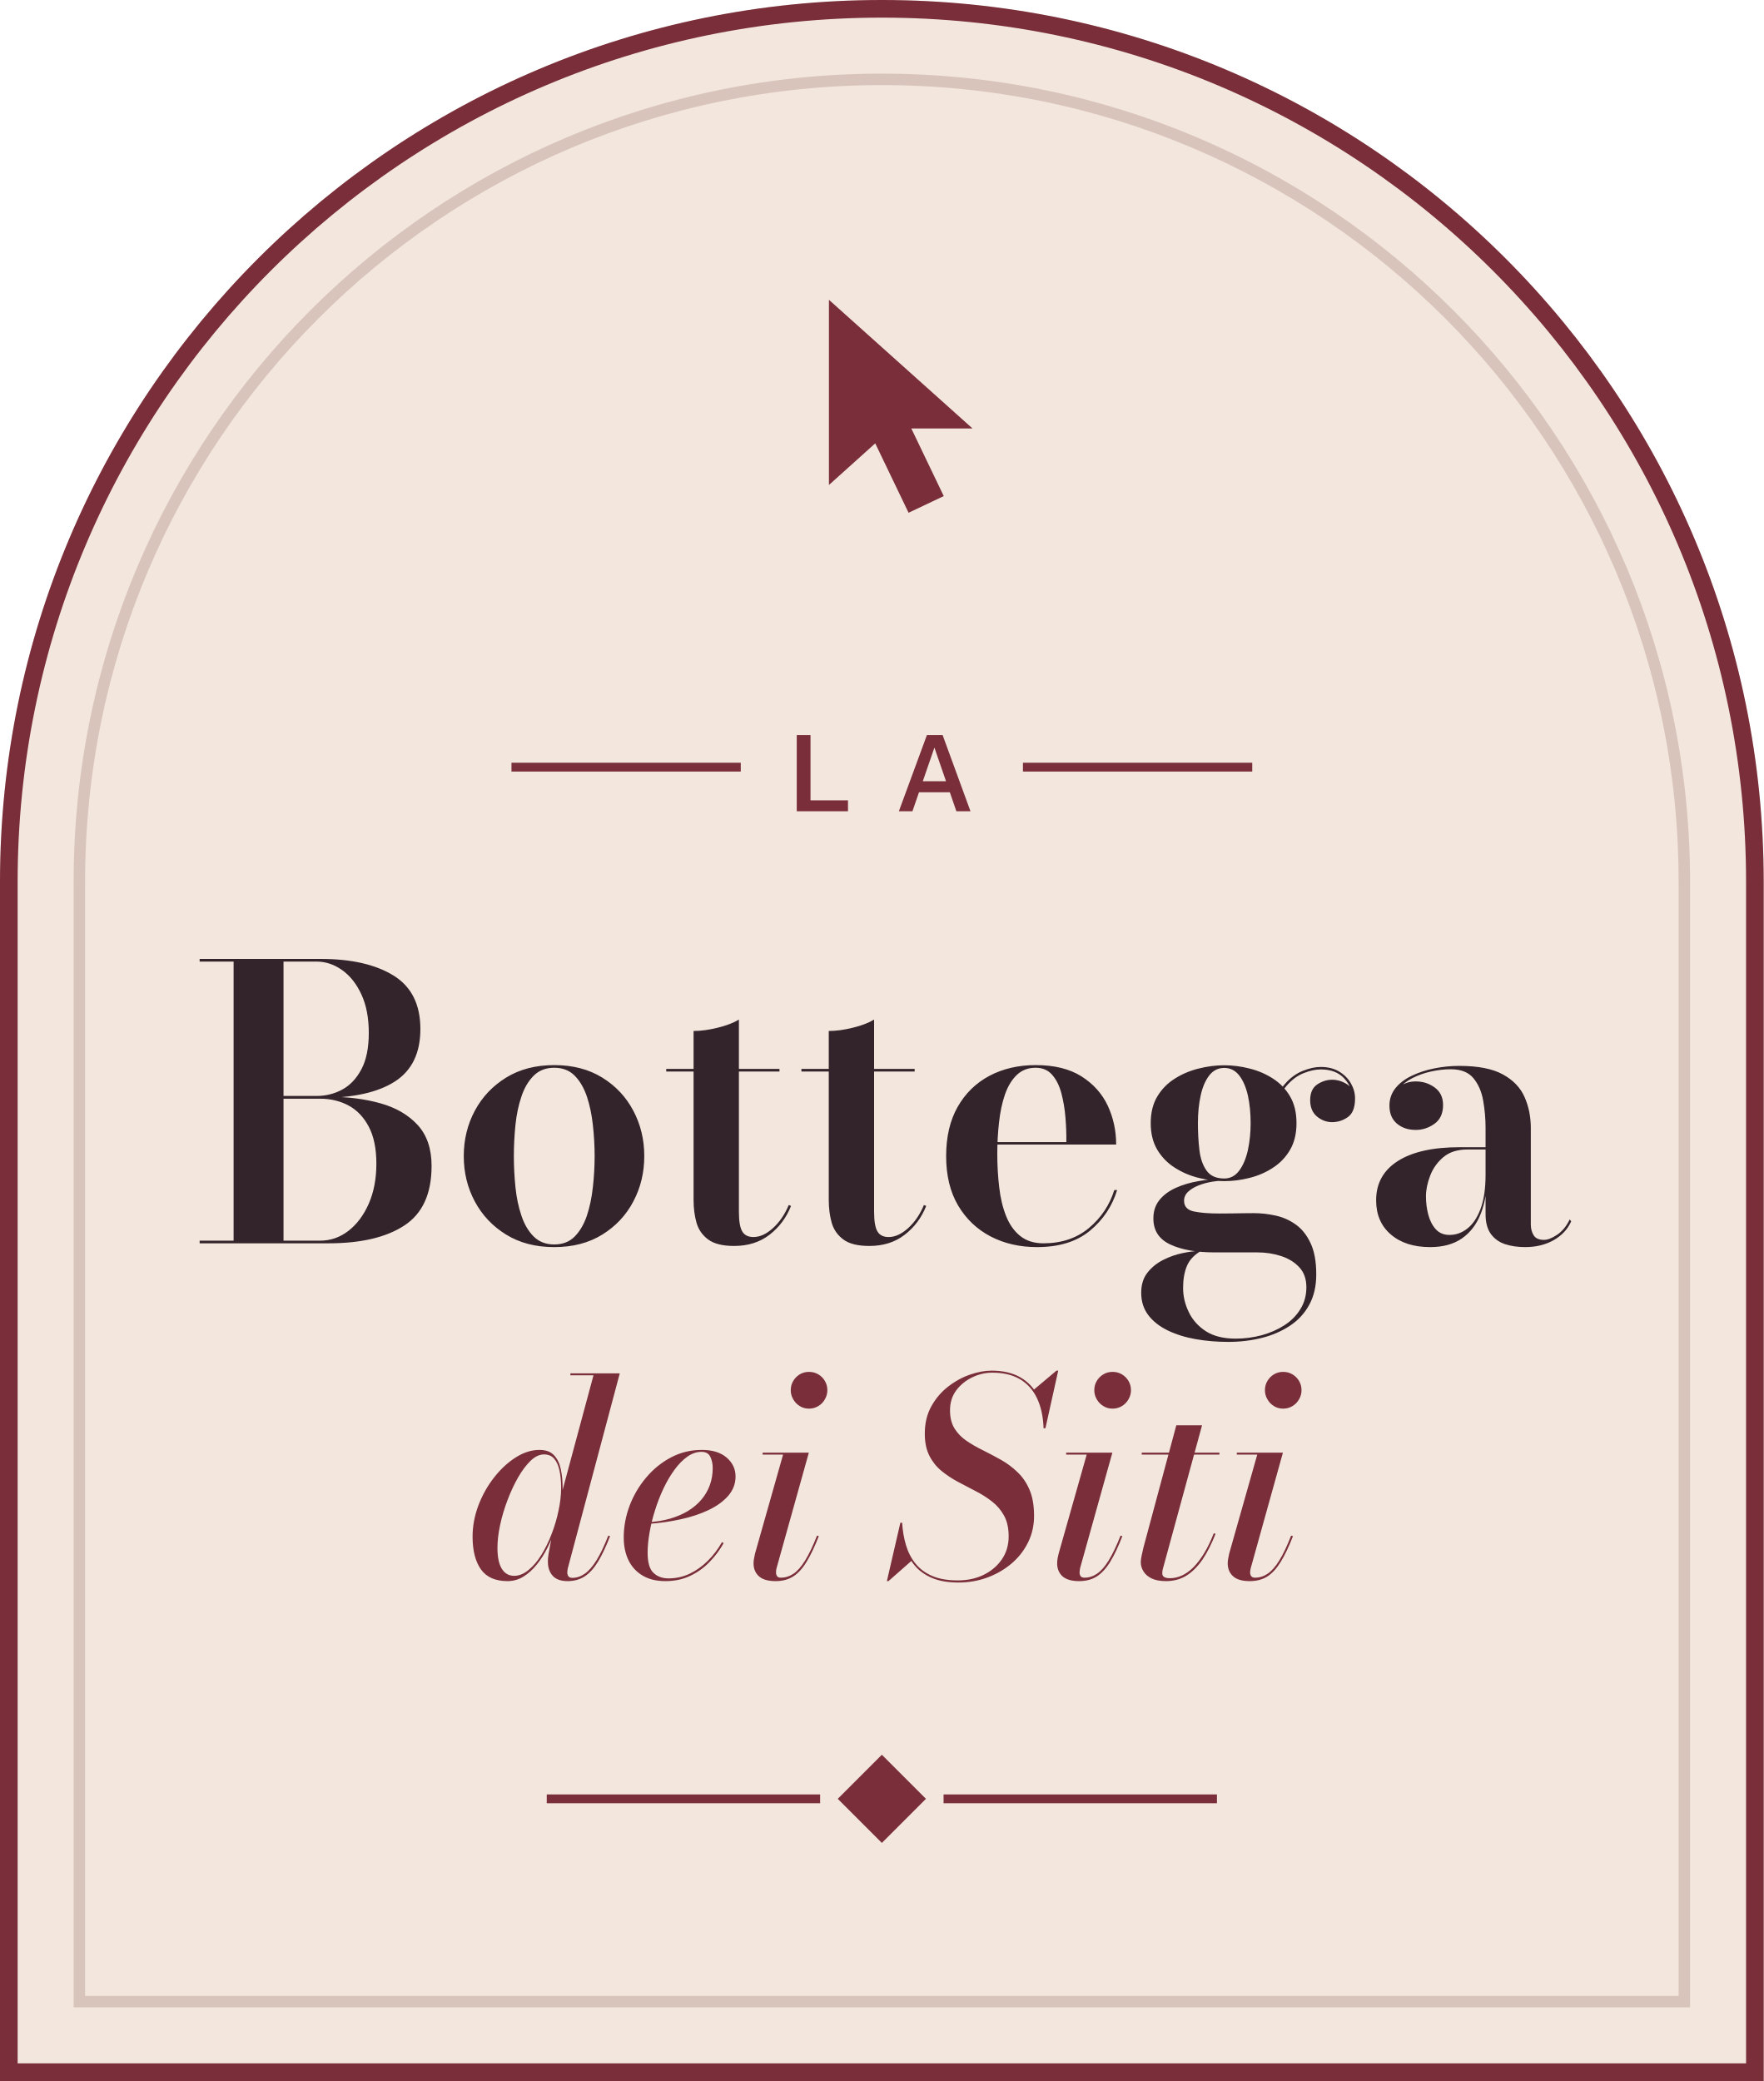
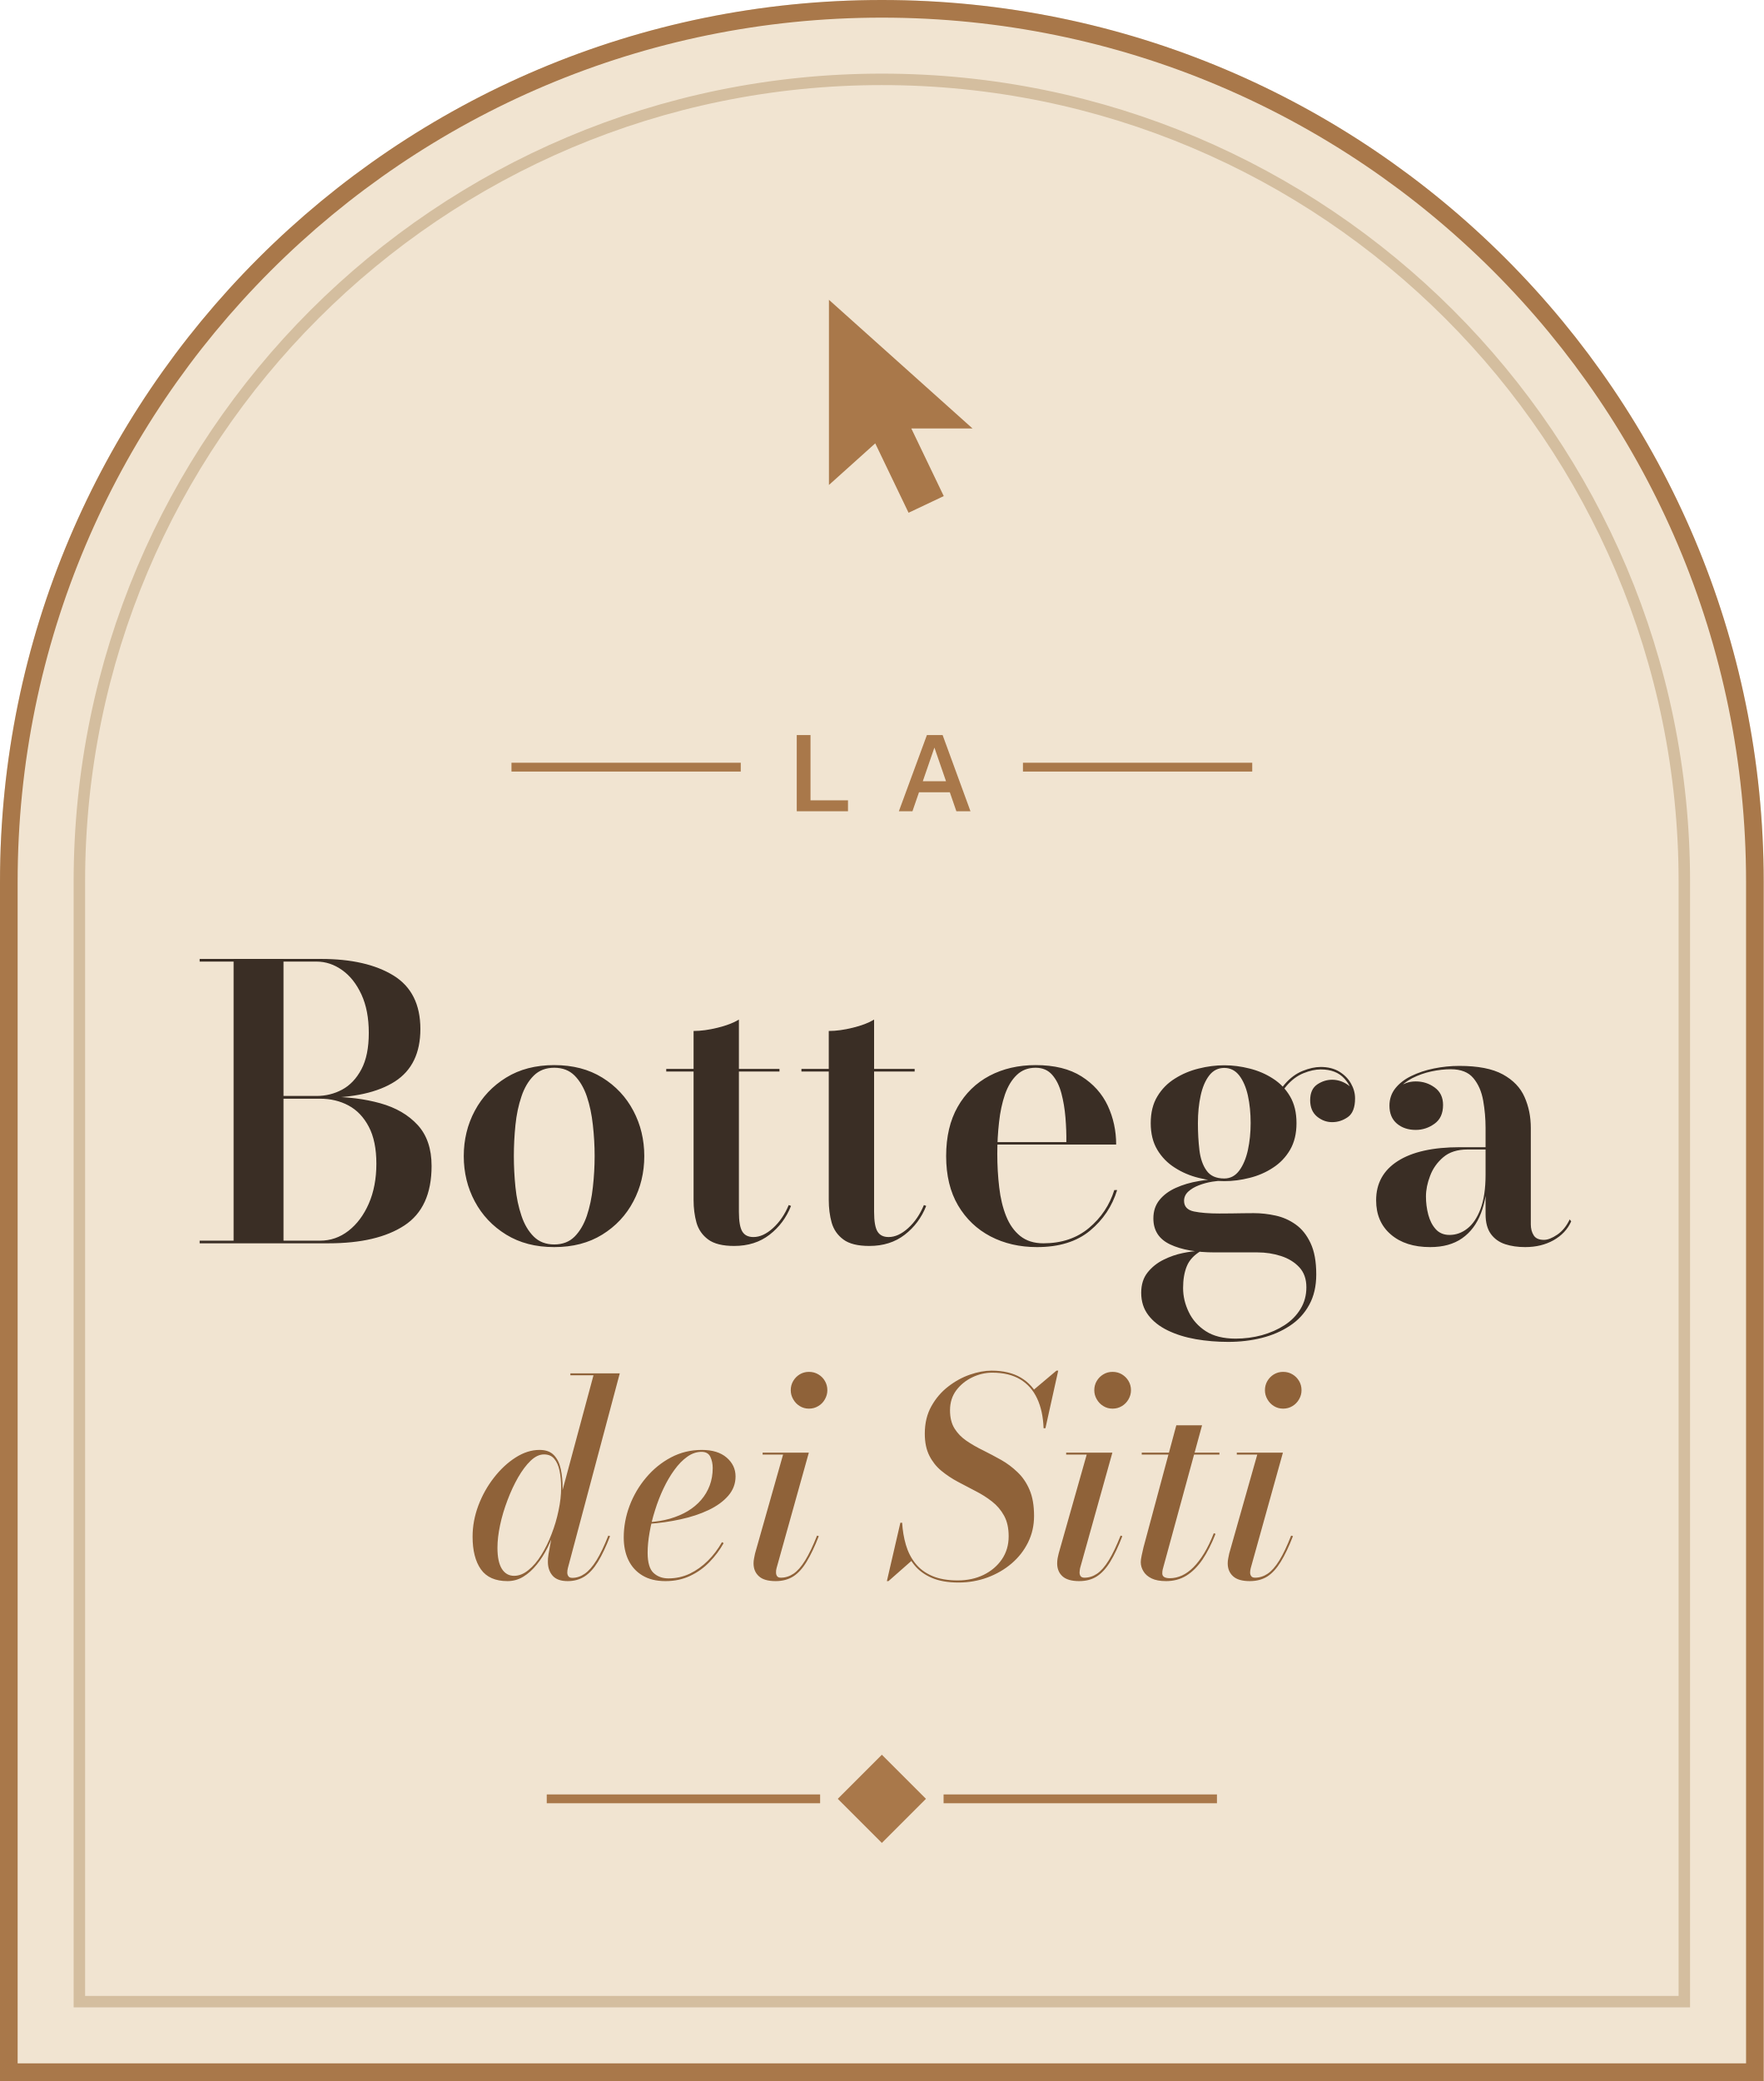
<svg xmlns="http://www.w3.org/2000/svg" viewBox="0 0 200 236" width="800" height="944" role="img" aria-label="La Bottega dei Siti">
-   <path fill="#F2E6DD" d="M0 236V100a100 100 0 0 1 200 0v136z" />
-   <path fill="none" stroke="#7A2E3A" stroke-width="2" d="M1 235V100a99 99 0 0 1 198 0v135z" />
-   <path fill="none" stroke="#D9C4BB" stroke-width="1.3" d="M9 227V100a91 91 0 0 1 182 0v127z" />
-   <path fill="#7A2E3A" d="M94 34L94 55L99.25 50.28L103.03 58.15L107.02 56.26L103.34 48.59L110.28 48.59Z" />
-   <path fill="#7A2E3A" d="M58 86.5h26v1H58zM116 86.5h26v1h-26z" />
-   <path fill="#7A2E3A" d="M90.35 92V83.36H91.91V92ZM91.1 92V90.76H96.16V92Z M101.93 92 105.11 83.36H106.45L103.47 92ZM108.45 92 105.47 83.36H106.89L110.05 92ZM103.57 88.6H108.3V89.85H103.57Z" />
-   <path fill="#33232A" d="M22.64 141V140.7H36.3Q38.08 140.7 39.52 139.58Q40.96 138.46 41.82 136.5Q42.68 134.53 42.68 131.97Q42.68 129.41 41.82 127.78Q40.96 126.14 39.52 125.37Q38.08 124.6 36.3 124.6H31.41V124.38H37.26Q40.49 124.38 43.13 125.12Q45.78 125.86 47.36 127.58Q48.94 129.3 48.94 132.23Q48.94 136.96 45.85 138.98Q42.77 141 37.26 141ZM26.49 140.87V108.88H32.15V140.87ZM31.41 124.51V124.29H35.89Q37.46 124.29 38.8 123.57Q40.14 122.85 40.98 121.27Q41.82 119.69 41.82 117.14Q41.82 114.58 40.98 112.77Q40.14 110.96 38.79 110.01Q37.44 109.05 35.89 109.05H22.64V108.75H36.4Q41.56 108.75 44.62 110.63Q47.67 112.51 47.67 116.7Q47.67 120.79 44.78 122.65Q41.89 124.51 36.4 124.51Z M62.85 141.43Q59.69 141.43 57.39 140.01Q55.09 138.59 53.84 136.25Q52.59 133.91 52.59 131.11Q52.59 128.31 53.84 125.97Q55.09 123.63 57.39 122.21Q59.69 120.79 62.85 120.79Q66.01 120.79 68.3 122.21Q70.59 123.63 71.82 125.97Q73.06 128.31 73.06 131.11Q73.06 133.91 71.82 136.25Q70.59 138.59 68.3 140.01Q66.01 141.43 62.85 141.43ZM62.85 141.13Q64.27 141.13 65.16 140.24Q66.05 139.34 66.55 137.87Q67.04 136.4 67.23 134.63Q67.43 132.85 67.43 131.11Q67.43 129.35 67.23 127.58Q67.04 125.82 66.55 124.35Q66.05 122.88 65.16 121.98Q64.27 121.09 62.85 121.09Q61.43 121.09 60.53 121.98Q59.62 122.88 59.13 124.35Q58.63 125.82 58.45 127.58Q58.27 129.35 58.27 131.11Q58.27 132.85 58.45 134.63Q58.63 136.4 59.13 137.87Q59.62 139.34 60.53 140.24Q61.43 141.13 62.85 141.13Z M83.25 141.3Q81.3 141.3 80.31 140.57Q79.32 139.84 78.98 138.66Q78.65 137.47 78.65 136.1V116.92Q79.9 116.92 81.38 116.55Q82.86 116.19 83.79 115.63V137.43Q83.79 139.04 84.18 139.67Q84.56 140.29 85.44 140.29Q86.54 140.29 87.66 139.27Q88.78 138.25 89.44 136.66L89.7 136.76Q88.91 138.76 87.26 140.03Q85.62 141.3 83.25 141.3ZM75.55 121.52V121.22H88.39V121.52Z M98.58 141.3Q96.62 141.3 95.64 140.57Q94.65 139.84 94.31 138.66Q93.98 137.47 93.98 136.1V116.92Q95.23 116.92 96.71 116.55Q98.19 116.19 99.12 115.63V137.43Q99.12 139.04 99.51 139.67Q99.89 140.29 100.77 140.29Q101.87 140.29 102.99 139.27Q104.11 138.25 104.77 136.66L105.03 136.76Q104.24 138.76 102.59 140.03Q100.95 141.3 98.58 141.3ZM90.88 121.52V121.22H103.72V121.52Z M117.59 141.43Q114.66 141.43 112.33 140.22Q110 139 108.64 136.7Q107.29 134.4 107.29 131.11Q107.29 127.82 108.6 125.52Q109.91 123.22 112.21 122Q114.51 120.79 117.44 120.79Q120.62 120.79 122.64 122.07Q124.66 123.35 125.62 125.4Q126.57 127.45 126.57 129.8H110.19V129.52H120.92Q120.94 128.19 120.82 126.73Q120.7 125.28 120.36 123.99Q120.02 122.7 119.32 121.9Q118.62 121.09 117.44 121.09Q116.15 121.09 115.3 121.91Q114.45 122.72 113.96 124.12Q113.48 125.52 113.29 127.26Q113.09 129 113.09 130.85Q113.09 132.83 113.31 134.66Q113.52 136.49 114.09 137.91Q114.66 139.34 115.69 140.17Q116.73 141 118.32 141Q121.41 141 123.49 139.26Q125.56 137.52 126.36 134.96H126.68Q125.84 137.71 123.6 139.57Q121.35 141.43 117.59 141.43Z M139.28 152.18Q137.37 152.18 135.59 151.87Q133.82 151.56 132.42 150.88Q131.02 150.2 130.22 149.15Q129.41 148.09 129.41 146.61Q129.41 145.21 130.14 144.3Q130.87 143.39 131.95 142.86Q133.02 142.33 134.11 142.11Q135.2 141.88 135.93 141.88H136.16Q135 142.57 134.58 143.6Q134.16 144.63 134.16 146.07Q134.16 147.47 134.8 148.79Q135.43 150.12 136.74 150.97Q138.05 151.81 140.12 151.81Q141.65 151.81 143.09 151.42Q144.53 151.02 145.67 150.28Q146.81 149.54 147.47 148.45Q148.14 147.36 148.14 145.99Q148.14 144.57 147.33 143.71Q146.53 142.85 145.26 142.44Q143.99 142.03 142.59 142.03Q142.14 142.03 141.16 142.03Q140.18 142.03 139.21 142.03Q138.23 142.03 137.75 142.03Q134.61 142.03 132.7 141.13Q130.79 140.23 130.79 138.18Q130.79 136.94 131.48 136.09Q132.16 135.24 133.34 134.71Q134.51 134.18 135.95 133.94Q137.39 133.69 138.91 133.69L138.89 133.88Q138.27 133.88 137.47 134.01Q136.68 134.14 135.95 134.42Q135.22 134.7 134.74 135.14Q134.27 135.58 134.27 136.18Q134.27 137.15 135.39 137.39Q136.51 137.62 138.27 137.62Q139.02 137.62 139.68 137.61Q140.33 137.6 140.96 137.59Q141.58 137.58 142.18 137.58Q143.39 137.58 144.63 137.85Q145.88 138.12 146.92 138.86Q147.97 139.6 148.61 140.97Q149.26 142.33 149.26 144.53Q149.26 146.53 148.46 147.98Q147.67 149.43 146.27 150.35Q144.87 151.28 143.08 151.73Q141.28 152.18 139.28 152.18ZM138.83 133.95Q137.39 133.95 135.93 133.58Q134.46 133.22 133.23 132.43Q131.99 131.65 131.24 130.4Q130.49 129.15 130.49 127.37Q130.49 125.58 131.24 124.34Q131.99 123.09 133.23 122.32Q134.46 121.54 135.93 121.18Q137.39 120.81 138.83 120.81Q140.25 120.81 141.7 121.18Q143.15 121.54 144.35 122.32Q145.56 123.09 146.29 124.34Q147.02 125.58 147.02 127.37Q147.02 129.15 146.29 130.4Q145.56 131.65 144.35 132.43Q143.15 133.22 141.7 133.58Q140.25 133.95 138.83 133.95ZM138.83 133.65Q139.86 133.65 140.53 132.75Q141.19 131.86 141.51 130.42Q141.82 128.98 141.82 127.37Q141.82 125.67 141.51 124.25Q141.19 122.83 140.53 121.97Q139.86 121.11 138.83 121.11Q137.78 121.11 137.12 121.97Q136.46 122.83 136.15 124.25Q135.84 125.67 135.84 127.37Q135.84 128.98 136.01 130.42Q136.18 131.86 136.82 132.75Q137.45 133.65 138.83 133.65ZM151.06 127.26Q150.12 127.26 149.34 126.62Q148.57 125.97 148.57 124.77Q148.57 123.54 149.36 122.99Q150.16 122.45 151.06 122.45Q151.97 122.45 152.79 122.99Q153.62 123.54 153.62 124.57H153.38Q153.38 123.35 152.45 122.32Q151.51 121.28 149.77 121.28Q148.87 121.28 147.81 121.71Q146.74 122.14 145.85 123.19Q144.96 124.23 144.53 126.08L144.31 125.95Q144.74 124.04 145.68 122.96Q146.61 121.89 147.72 121.45Q148.83 121 149.75 121Q151 121 151.87 121.53Q152.74 122.06 153.2 122.88Q153.66 123.69 153.66 124.57Q153.66 126.1 152.85 126.68Q152.03 127.26 151.06 127.26Z M172.95 141.43Q171.7 141.43 170.68 141.1Q169.66 140.76 169.06 139.94Q168.46 139.11 168.46 137.69V127.91Q168.46 126.36 168.19 124.82Q167.92 123.28 167.08 122.27Q166.24 121.26 164.52 121.26Q163.45 121.26 162.3 121.51Q161.15 121.76 160.15 122.27Q159.15 122.79 158.52 123.56Q157.9 124.34 157.9 125.39H157.6Q157.6 124.14 158.49 123.39Q159.38 122.64 160.54 122.64Q161.75 122.64 162.69 123.33Q163.64 124.02 163.64 125.31Q163.64 126.75 162.67 127.44Q161.7 128.14 160.54 128.14Q159.25 128.14 158.4 127.42Q157.56 126.7 157.56 125.39Q157.56 124.27 158.23 123.42Q158.91 122.57 160.05 122.02Q161.19 121.46 162.61 121.17Q164.03 120.88 165.49 120.88Q168.65 120.88 170.41 121.84Q172.18 122.81 172.88 124.41Q173.59 126.01 173.59 127.91V138.85Q173.59 139.58 173.92 140.1Q174.24 140.61 175.08 140.61Q175.72 140.61 176.59 140.02Q177.46 139.43 178 138.29L178.17 138.51Q177.57 139.86 176.17 140.65Q174.78 141.43 172.95 141.43ZM162.18 141.43Q159.38 141.43 157.72 140Q156.05 138.57 156.05 136.12Q156.05 133.24 158.51 131.67Q160.97 130.1 165.55 130.1H170.46V130.36H166.41Q164.69 130.36 163.66 131.24Q162.63 132.12 162.17 133.35Q161.7 134.57 161.7 135.69Q161.7 136.74 161.96 137.74Q162.22 138.74 162.81 139.4Q163.4 140.05 164.37 140.05Q165.47 140.05 166.39 139.33Q167.32 138.61 167.89 137.1Q168.46 135.58 168.46 133.22H168.65Q168.65 135.73 167.94 137.58Q167.23 139.43 165.8 140.43Q164.37 141.43 162.18 141.43Z" />
-   <path fill="#7A2E3A" d="M64.37 179.31Q63.21 179.31 62.67 178.7Q62.13 178.09 62.13 177.12Q62.13 176.97 62.14 176.74Q62.16 176.5 62.2 176.26L62.59 174.12L63.43 171.53L63.61 169.67L67.3 155.97H64.68V155.75H70.28L64.39 177.85Q64.33 178.1 64.33 178.35Q64.33 178.57 64.45 178.75Q64.57 178.94 64.9 178.94Q65.64 178.94 66.31 178.47Q66.98 178.01 67.64 176.95Q68.29 175.9 68.98 174.15L69.18 174.21Q68.5 175.98 67.81 177.11Q67.12 178.24 66.29 178.78Q65.46 179.31 64.37 179.31ZM57.55 179.31Q55.48 179.31 54.53 177.97Q53.59 176.63 53.59 174.27Q53.59 172.49 54.24 170.75Q54.9 169 56.01 167.58Q57.12 166.15 58.47 165.29Q59.82 164.43 61.18 164.43Q62.25 164.43 62.82 165.03Q63.38 165.62 63.59 166.6Q63.8 167.58 63.8 168.74Q63.8 169.68 63.61 170.84Q63.41 171.99 63.03 173.18Q62.65 174.37 62.11 175.47Q61.57 176.57 60.87 177.43Q60.17 178.3 59.34 178.81Q58.51 179.31 57.55 179.31ZM58.3 178.71Q59.13 178.71 59.92 178.06Q60.72 177.42 61.38 176.35Q62.05 175.28 62.55 173.97Q63.06 172.66 63.34 171.3Q63.63 169.93 63.63 168.72Q63.63 167.65 63.45 166.79Q63.27 165.93 62.85 165.44Q62.44 164.94 61.69 164.94Q60.93 164.94 60.18 165.65Q59.43 166.37 58.75 167.55Q58.08 168.72 57.55 170.13Q57.01 171.54 56.71 172.95Q56.41 174.37 56.41 175.53Q56.41 177.12 56.91 177.92Q57.41 178.71 58.3 178.71Z M75.46 179.31Q73.91 179.31 72.85 178.67Q71.8 178.04 71.26 176.92Q70.73 175.81 70.73 174.35Q70.73 172.54 71.39 170.77Q72.06 169 73.27 167.57Q74.48 166.13 76.09 165.28Q77.7 164.43 79.58 164.43Q81.39 164.43 82.4 165.3Q83.41 166.17 83.41 167.44Q83.41 168.66 82.59 169.62Q81.76 170.58 80.35 171.25Q78.94 171.92 77.18 172.3Q75.42 172.69 73.52 172.82V172.63Q74.84 172.55 75.97 172.23Q77.1 171.9 77.99 171.37Q78.88 170.83 79.51 170.1Q80.14 169.37 80.48 168.46Q80.82 167.55 80.82 166.48Q80.82 165.78 80.55 165.21Q80.28 164.65 79.55 164.65Q78.71 164.65 77.94 165.2Q77.16 165.75 76.48 166.69Q75.8 167.62 75.24 168.8Q74.68 169.98 74.28 171.27Q73.87 172.55 73.66 173.79Q73.44 175.03 73.44 176.09Q73.44 177.76 74.11 178.38Q74.77 179 75.8 179Q77.08 179 78.21 178.47Q79.33 177.93 80.26 177.01Q81.19 176.09 81.87 174.89L82.06 175Q81.42 176.15 80.47 177.13Q79.52 178.12 78.27 178.71Q77.02 179.31 75.46 179.31Z M87.95 179.31Q86.66 179.31 86.06 178.76Q85.45 178.21 85.45 177.29Q85.45 177.02 85.51 176.72Q85.56 176.43 85.62 176.18L88.8 164.96H86.48V164.74H91.72L88.06 177.84Q88.03 177.96 88.01 178.09Q88 178.22 88 178.33Q88 178.58 88.12 178.75Q88.24 178.92 88.55 178.92Q89.31 178.92 89.98 178.47Q90.65 178.02 91.3 176.97Q91.95 175.92 92.65 174.15L92.85 174.21Q92.16 175.98 91.47 177.11Q90.79 178.24 89.95 178.78Q89.11 179.31 87.95 179.31ZM91.73 159.75Q91.16 159.75 90.69 159.46Q90.23 159.18 89.95 158.69Q89.67 158.21 89.67 157.66Q89.67 157.08 89.95 156.61Q90.23 156.14 90.69 155.86Q91.16 155.58 91.73 155.58Q92.32 155.58 92.79 155.86Q93.27 156.14 93.54 156.61Q93.82 157.08 93.82 157.66Q93.82 158.21 93.54 158.69Q93.27 159.18 92.79 159.46Q92.32 159.75 91.73 159.75Z M108.7 179.47Q106.89 179.47 105.66 178.94Q104.43 178.41 103.67 177.47Q102.92 176.54 102.56 175.31Q102.19 174.09 102.1 172.69H102.3Q102.38 174.02 102.73 175.21Q103.08 176.4 103.8 177.3Q104.52 178.21 105.7 178.72Q106.87 179.23 108.61 179.23Q110.24 179.23 111.54 178.6Q112.84 177.96 113.61 176.84Q114.38 175.71 114.38 174.23Q114.38 172.83 113.86 171.89Q113.34 170.94 112.49 170.28Q111.65 169.62 110.63 169.1Q109.62 168.58 108.61 168.04Q107.6 167.5 106.75 166.8Q105.9 166.1 105.39 165.09Q104.87 164.07 104.87 162.59Q104.87 160.8 105.62 159.47Q106.36 158.14 107.53 157.24Q108.69 156.34 110 155.89Q111.31 155.44 112.44 155.44Q114.42 155.44 115.76 156.23Q117.09 157.02 117.79 158.48Q118.48 159.94 118.55 161.97H118.34Q118.27 160.01 117.61 158.6Q116.95 157.19 115.69 156.43Q114.42 155.67 112.52 155.67Q111.35 155.67 110.25 156.2Q109.15 156.73 108.44 157.67Q107.73 158.62 107.73 159.94Q107.73 161.18 108.24 162Q108.75 162.82 109.6 163.4Q110.45 163.98 111.48 164.48Q112.5 164.99 113.52 165.56Q114.53 166.13 115.38 166.95Q116.24 167.76 116.75 168.96Q117.26 170.15 117.26 171.92Q117.26 173.54 116.58 174.92Q115.9 176.3 114.7 177.32Q113.51 178.33 111.97 178.9Q110.42 179.47 108.7 179.47ZM100.57 179.31 102.1 172.69H102.3L102.39 174.09Q102.58 174.97 102.83 175.68Q103.08 176.38 103.43 176.95L100.75 179.31ZM118.34 161.97 118.38 161.04Q118.22 160.18 118 159.35Q117.77 158.52 117.2 157.63L119.8 155.44H120L118.55 161.97Z M122.37 179.31Q121.09 179.31 120.48 178.76Q119.88 178.21 119.88 177.29Q119.88 177.02 119.93 176.72Q119.99 176.43 120.05 176.18L123.23 164.96H120.9V164.74H126.14L122.48 177.84Q122.45 177.96 122.44 178.09Q122.42 178.22 122.42 178.33Q122.42 178.58 122.54 178.75Q122.67 178.92 122.98 178.92Q123.74 178.92 124.4 178.47Q125.07 178.02 125.72 176.97Q126.37 175.92 127.07 174.15L127.27 174.21Q126.59 175.98 125.9 177.11Q125.21 178.24 124.37 178.78Q123.54 179.31 122.37 179.31ZM126.16 159.75Q125.58 159.75 125.12 159.46Q124.65 159.18 124.37 158.69Q124.09 158.21 124.09 157.66Q124.09 157.08 124.37 156.61Q124.65 156.14 125.12 155.86Q125.58 155.58 126.16 155.58Q126.75 155.58 127.22 155.86Q127.69 156.14 127.97 156.61Q128.25 157.08 128.25 157.66Q128.25 158.21 127.97 158.69Q127.69 159.18 127.22 159.46Q126.75 159.75 126.16 159.75Z M132.23 179.31Q131.21 179.31 130.58 179Q129.95 178.69 129.66 178.19Q129.36 177.7 129.36 177.16Q129.36 176.88 129.46 176.41Q129.55 175.95 129.67 175.48L133.39 161.64H136.31L131.94 177.65Q131.89 177.81 131.84 178.02Q131.8 178.22 131.8 178.44Q131.8 178.98 132.67 178.98Q133.36 178.98 134.04 178.67Q134.71 178.36 135.33 177.74Q135.95 177.12 136.54 176.16Q137.13 175.19 137.64 173.88L137.84 173.95Q137.16 175.68 136.35 176.88Q135.53 178.07 134.53 178.69Q133.52 179.31 132.23 179.31ZM129.47 164.96V164.74H138.28V164.96Z M141.72 179.31Q140.43 179.31 139.83 178.76Q139.22 178.21 139.22 177.29Q139.22 177.02 139.28 176.72Q139.33 176.43 139.39 176.18L142.57 164.96H140.25V164.74H145.48L141.83 177.84Q141.8 177.96 141.78 178.09Q141.76 178.22 141.76 178.33Q141.76 178.58 141.89 178.75Q142.01 178.92 142.32 178.92Q143.08 178.92 143.75 178.47Q144.42 178.02 145.07 176.97Q145.72 175.92 146.41 174.15L146.62 174.21Q145.93 175.98 145.24 177.11Q144.55 178.24 143.72 178.78Q142.88 179.31 141.72 179.31ZM145.5 159.75Q144.93 159.75 144.46 159.46Q144 159.18 143.72 158.69Q143.44 158.21 143.44 157.66Q143.44 157.08 143.72 156.61Q144 156.14 144.46 155.86Q144.93 155.58 145.5 155.58Q146.09 155.58 146.56 155.86Q147.03 156.14 147.31 156.61Q147.59 157.08 147.59 157.66Q147.59 158.21 147.31 158.69Q147.03 159.18 146.56 159.46Q146.09 159.75 145.5 159.75Z" />
-   <path fill="#7A2E3A" d="M62 203.5h31v1H62zM107 203.5h31v1h-31zM100 199l5 5-5 5-5-5z" />
+   <path fill="#F1E4D1" d="M0 236V100a100 100 0 0 1 200 0v136z" />
+   <path fill="none" stroke="#A9784A" stroke-width="2" d="M1 235V100a99 99 0 0 1 198 0v135z" />
+   <path fill="none" stroke="#D4BE9F" stroke-width="1.3" d="M9 227V100a91 91 0 0 1 182 0v127z" />
+   <path fill="#A9784A" d="M94 34L94 55L99.25 50.28L103.03 58.15L107.02 56.26L103.34 48.59L110.28 48.59Z" />
+   <path fill="#A9784A" d="M58 86.5h26v1H58zM116 86.5h26v1h-26z" />
+   <path fill="#A9784A" d="M90.35 92V83.36H91.91V92ZM91.1 92V90.76H96.16V92Z M101.93 92 105.11 83.36H106.45L103.47 92ZM108.45 92 105.47 83.36H106.89L110.05 92ZM103.57 88.6H108.3V89.85H103.57Z" />
+   <path fill="#3A2E25" d="M22.64 141V140.7H36.3Q38.08 140.7 39.52 139.58Q40.96 138.46 41.82 136.5Q42.68 134.53 42.68 131.97Q42.68 129.41 41.82 127.78Q40.96 126.14 39.52 125.37Q38.08 124.6 36.3 124.6H31.41V124.38H37.26Q40.49 124.38 43.13 125.12Q45.78 125.86 47.36 127.58Q48.94 129.3 48.94 132.23Q48.94 136.96 45.85 138.98Q42.77 141 37.26 141ZM26.49 140.87V108.88H32.15V140.87ZM31.41 124.51V124.29H35.89Q37.46 124.29 38.8 123.57Q40.14 122.85 40.98 121.27Q41.82 119.69 41.82 117.14Q41.82 114.58 40.98 112.77Q40.14 110.96 38.79 110.01Q37.44 109.05 35.89 109.05H22.64V108.75H36.4Q41.56 108.75 44.62 110.63Q47.67 112.51 47.67 116.7Q47.67 120.79 44.78 122.65Q41.89 124.51 36.4 124.51Z M62.85 141.43Q59.69 141.43 57.39 140.01Q55.09 138.59 53.84 136.25Q52.59 133.91 52.59 131.11Q52.59 128.31 53.84 125.97Q55.09 123.63 57.39 122.21Q59.69 120.79 62.85 120.79Q66.01 120.79 68.3 122.21Q70.59 123.63 71.82 125.97Q73.06 128.31 73.06 131.11Q73.06 133.91 71.82 136.25Q70.59 138.59 68.3 140.01Q66.01 141.43 62.85 141.43ZM62.85 141.13Q64.27 141.13 65.16 140.24Q66.05 139.34 66.55 137.87Q67.04 136.4 67.23 134.63Q67.43 132.85 67.43 131.11Q67.43 129.35 67.23 127.58Q67.04 125.82 66.55 124.35Q66.05 122.88 65.16 121.98Q64.27 121.09 62.85 121.09Q61.43 121.09 60.53 121.98Q59.62 122.88 59.13 124.35Q58.63 125.82 58.45 127.58Q58.27 129.35 58.27 131.11Q58.27 132.85 58.45 134.63Q58.63 136.4 59.13 137.87Q59.62 139.34 60.53 140.24Q61.43 141.13 62.85 141.13Z M83.25 141.3Q81.3 141.3 80.31 140.57Q79.32 139.84 78.98 138.66Q78.65 137.47 78.65 136.1V116.92Q79.9 116.92 81.38 116.55Q82.86 116.19 83.79 115.63V137.43Q83.79 139.04 84.18 139.67Q84.56 140.29 85.44 140.29Q86.54 140.29 87.66 139.27Q88.78 138.25 89.44 136.66L89.7 136.76Q88.91 138.76 87.26 140.03Q85.62 141.3 83.25 141.3ZM75.55 121.52V121.22H88.39V121.52Z M98.58 141.3Q96.62 141.3 95.64 140.57Q94.65 139.84 94.31 138.66Q93.98 137.47 93.98 136.1V116.92Q95.23 116.92 96.71 116.55Q98.19 116.19 99.12 115.63V137.43Q99.12 139.04 99.51 139.67Q99.89 140.29 100.77 140.29Q101.87 140.29 102.99 139.27Q104.11 138.25 104.77 136.66L105.03 136.76Q104.24 138.76 102.59 140.03Q100.95 141.3 98.58 141.3ZM90.88 121.52V121.22H103.72V121.52Z M117.59 141.43Q114.66 141.43 112.33 140.22Q110 139 108.64 136.7Q107.29 134.4 107.29 131.11Q107.29 127.82 108.6 125.52Q109.91 123.22 112.21 122Q114.51 120.79 117.44 120.79Q120.62 120.79 122.64 122.07Q124.66 123.35 125.62 125.4Q126.57 127.45 126.57 129.8H110.19V129.52H120.92Q120.94 128.19 120.82 126.73Q120.7 125.28 120.36 123.99Q120.02 122.7 119.32 121.9Q118.62 121.09 117.44 121.09Q116.15 121.09 115.3 121.91Q114.45 122.72 113.96 124.12Q113.48 125.52 113.29 127.26Q113.09 129 113.09 130.85Q113.09 132.83 113.31 134.66Q113.52 136.49 114.09 137.91Q114.66 139.34 115.69 140.17Q116.73 141 118.32 141Q121.41 141 123.49 139.26Q125.56 137.52 126.36 134.96H126.68Q125.84 137.71 123.6 139.57Q121.35 141.43 117.59 141.43Z M139.28 152.18Q137.37 152.18 135.59 151.87Q133.82 151.56 132.42 150.88Q131.02 150.2 130.22 149.15Q129.41 148.09 129.41 146.61Q129.41 145.21 130.14 144.3Q130.87 143.39 131.95 142.86Q133.02 142.33 134.11 142.11Q135.2 141.88 135.93 141.88H136.16Q135 142.57 134.58 143.6Q134.16 144.63 134.16 146.07Q134.16 147.47 134.8 148.79Q135.43 150.12 136.74 150.97Q138.05 151.81 140.12 151.81Q141.65 151.81 143.09 151.42Q144.53 151.02 145.67 150.28Q146.81 149.54 147.47 148.45Q148.14 147.36 148.14 145.99Q148.14 144.57 147.33 143.71Q146.53 142.85 145.26 142.44Q143.99 142.03 142.59 142.03Q142.14 142.03 141.16 142.03Q140.18 142.03 139.21 142.03Q138.23 142.03 137.75 142.03Q134.61 142.03 132.7 141.13Q130.79 140.23 130.79 138.18Q130.79 136.94 131.48 136.09Q132.16 135.24 133.34 134.71Q134.51 134.18 135.95 133.94Q137.39 133.69 138.91 133.69L138.89 133.88Q138.27 133.88 137.47 134.01Q136.68 134.14 135.95 134.42Q135.22 134.7 134.74 135.14Q134.27 135.58 134.27 136.18Q134.27 137.15 135.39 137.39Q136.51 137.62 138.27 137.62Q139.02 137.62 139.68 137.61Q140.33 137.6 140.96 137.59Q141.58 137.58 142.18 137.58Q143.39 137.58 144.63 137.85Q145.88 138.12 146.92 138.86Q147.97 139.6 148.61 140.97Q149.26 142.33 149.26 144.53Q149.26 146.53 148.46 147.98Q147.67 149.43 146.27 150.35Q144.87 151.28 143.08 151.73Q141.28 152.18 139.28 152.18ZM138.83 133.95Q137.39 133.95 135.93 133.58Q134.46 133.22 133.23 132.43Q131.99 131.65 131.24 130.4Q130.49 129.15 130.49 127.37Q130.49 125.58 131.24 124.34Q131.99 123.09 133.23 122.32Q134.46 121.54 135.93 121.18Q137.39 120.81 138.83 120.81Q140.25 120.81 141.7 121.18Q143.15 121.54 144.35 122.32Q145.56 123.09 146.29 124.34Q147.02 125.58 147.02 127.37Q147.02 129.15 146.29 130.4Q145.56 131.65 144.35 132.43Q143.15 133.22 141.7 133.58Q140.25 133.95 138.83 133.95ZM138.83 133.65Q139.86 133.65 140.53 132.75Q141.19 131.86 141.51 130.42Q141.82 128.98 141.82 127.37Q141.82 125.67 141.51 124.25Q141.19 122.83 140.53 121.97Q139.86 121.11 138.83 121.11Q137.78 121.11 137.12 121.97Q136.46 122.83 136.15 124.25Q135.84 125.67 135.84 127.37Q135.84 128.98 136.01 130.42Q136.18 131.86 136.82 132.75Q137.45 133.65 138.83 133.65ZM151.06 127.26Q150.12 127.26 149.34 126.62Q148.57 125.97 148.57 124.77Q148.57 123.54 149.36 122.99Q150.16 122.45 151.06 122.45Q151.97 122.45 152.79 122.99Q153.62 123.54 153.62 124.57H153.38Q153.38 123.35 152.45 122.32Q151.51 121.28 149.77 121.28Q148.87 121.28 147.81 121.71Q146.74 122.14 145.85 123.19Q144.96 124.23 144.53 126.08L144.31 125.95Q144.74 124.04 145.68 122.96Q146.61 121.89 147.72 121.45Q148.83 121 149.75 121Q151 121 151.87 121.53Q152.74 122.06 153.2 122.88Q153.66 123.69 153.66 124.57Q153.66 126.1 152.85 126.68Q152.03 127.26 151.06 127.26Z M172.95 141.43Q171.7 141.43 170.68 141.1Q169.66 140.76 169.06 139.94Q168.46 139.11 168.46 137.69V127.91Q168.46 126.36 168.19 124.82Q167.92 123.28 167.08 122.27Q166.24 121.26 164.52 121.26Q163.45 121.26 162.3 121.51Q161.15 121.76 160.15 122.27Q159.15 122.79 158.52 123.56Q157.9 124.34 157.9 125.39H157.6Q157.6 124.14 158.49 123.39Q159.38 122.64 160.54 122.64Q161.75 122.64 162.69 123.33Q163.64 124.02 163.64 125.31Q163.64 126.75 162.67 127.44Q161.7 128.14 160.54 128.14Q159.25 128.14 158.4 127.42Q157.56 126.7 157.56 125.39Q157.56 124.27 158.23 123.42Q158.91 122.57 160.05 122.02Q161.19 121.46 162.61 121.17Q164.03 120.88 165.49 120.88Q168.65 120.88 170.41 121.84Q172.18 122.81 172.88 124.41Q173.59 126.01 173.59 127.91V138.85Q173.59 139.58 173.92 140.1Q174.24 140.61 175.08 140.61Q175.72 140.61 176.59 140.02Q177.46 139.43 178 138.29L178.17 138.51Q177.57 139.86 176.17 140.65Q174.78 141.43 172.95 141.43ZM162.18 141.43Q159.38 141.43 157.72 140Q156.05 138.57 156.05 136.12Q156.05 133.24 158.51 131.67Q160.97 130.1 165.55 130.1H170.46V130.36H166.41Q164.69 130.36 163.66 131.24Q162.63 132.12 162.17 133.35Q161.7 134.57 161.7 135.69Q161.7 136.74 161.96 137.74Q162.22 138.74 162.81 139.4Q163.4 140.05 164.37 140.05Q165.47 140.05 166.39 139.33Q167.32 138.61 167.89 137.1Q168.46 135.58 168.46 133.22H168.65Q168.65 135.73 167.94 137.58Q167.23 139.43 165.8 140.43Q164.37 141.43 162.18 141.43Z" />
+   <path fill="#8F6239" d="M64.37 179.31Q63.21 179.31 62.67 178.7Q62.13 178.09 62.13 177.12Q62.13 176.97 62.14 176.74Q62.16 176.5 62.2 176.26L62.59 174.12L63.43 171.53L63.61 169.67L67.3 155.97H64.68V155.75H70.28L64.39 177.85Q64.33 178.1 64.33 178.35Q64.33 178.57 64.45 178.75Q64.57 178.94 64.9 178.94Q65.64 178.94 66.31 178.47Q66.98 178.01 67.64 176.95Q68.29 175.9 68.98 174.15L69.18 174.21Q68.5 175.98 67.81 177.11Q67.12 178.24 66.29 178.78Q65.46 179.31 64.37 179.31ZM57.55 179.31Q55.48 179.31 54.53 177.97Q53.59 176.63 53.59 174.27Q53.59 172.49 54.24 170.75Q54.9 169 56.01 167.58Q57.12 166.15 58.47 165.29Q59.82 164.43 61.18 164.43Q62.25 164.43 62.82 165.03Q63.38 165.62 63.59 166.6Q63.8 167.58 63.8 168.74Q63.8 169.68 63.61 170.84Q63.41 171.99 63.03 173.18Q62.65 174.37 62.11 175.47Q61.57 176.57 60.87 177.43Q60.17 178.3 59.34 178.81Q58.51 179.31 57.55 179.31ZM58.3 178.71Q59.13 178.71 59.92 178.06Q60.72 177.42 61.38 176.35Q62.05 175.28 62.55 173.97Q63.06 172.66 63.34 171.3Q63.63 169.93 63.63 168.72Q63.63 167.65 63.45 166.79Q63.27 165.93 62.85 165.44Q62.44 164.94 61.69 164.94Q60.93 164.94 60.18 165.65Q59.43 166.37 58.75 167.55Q58.08 168.72 57.55 170.13Q57.01 171.54 56.71 172.95Q56.41 174.37 56.41 175.53Q56.41 177.12 56.91 177.92Q57.41 178.71 58.3 178.71Z M75.46 179.31Q73.91 179.31 72.85 178.67Q71.8 178.04 71.26 176.92Q70.73 175.81 70.73 174.35Q70.73 172.54 71.39 170.77Q72.06 169 73.27 167.57Q74.48 166.13 76.09 165.28Q77.7 164.43 79.58 164.43Q81.39 164.43 82.4 165.3Q83.41 166.17 83.41 167.44Q83.41 168.66 82.59 169.62Q81.76 170.58 80.35 171.25Q78.94 171.92 77.18 172.3Q75.42 172.69 73.52 172.82V172.63Q74.84 172.55 75.97 172.23Q77.1 171.9 77.99 171.37Q78.88 170.83 79.51 170.1Q80.14 169.37 80.48 168.46Q80.82 167.55 80.82 166.48Q80.82 165.78 80.55 165.21Q80.28 164.65 79.55 164.65Q78.71 164.65 77.94 165.2Q77.16 165.75 76.48 166.69Q75.8 167.62 75.24 168.8Q74.68 169.98 74.28 171.27Q73.87 172.55 73.66 173.79Q73.44 175.03 73.44 176.09Q73.44 177.76 74.11 178.38Q74.77 179 75.8 179Q77.08 179 78.21 178.47Q79.33 177.93 80.26 177.01Q81.19 176.09 81.87 174.89L82.06 175Q81.42 176.15 80.47 177.13Q79.52 178.12 78.27 178.71Q77.02 179.31 75.46 179.31Z M87.95 179.31Q86.66 179.31 86.06 178.76Q85.45 178.21 85.45 177.29Q85.45 177.02 85.51 176.72Q85.56 176.43 85.62 176.18L88.8 164.96H86.48V164.74H91.72L88.06 177.84Q88.03 177.96 88.01 178.09Q88 178.22 88 178.33Q88 178.58 88.12 178.75Q88.24 178.92 88.55 178.92Q89.31 178.92 89.98 178.47Q90.65 178.02 91.3 176.97Q91.95 175.92 92.65 174.15L92.85 174.21Q92.16 175.98 91.47 177.11Q90.79 178.24 89.95 178.78Q89.11 179.31 87.95 179.31ZM91.73 159.75Q91.16 159.75 90.69 159.46Q90.23 159.18 89.95 158.69Q89.67 158.21 89.67 157.66Q89.67 157.08 89.95 156.61Q90.23 156.14 90.69 155.86Q91.16 155.58 91.73 155.58Q92.32 155.58 92.79 155.86Q93.27 156.14 93.54 156.61Q93.82 157.08 93.82 157.66Q93.82 158.21 93.54 158.69Q93.27 159.18 92.79 159.46Q92.32 159.75 91.73 159.75Z M108.7 179.47Q106.89 179.47 105.66 178.94Q104.43 178.41 103.67 177.47Q102.92 176.54 102.56 175.31Q102.19 174.09 102.1 172.69H102.3Q102.38 174.02 102.73 175.21Q103.08 176.4 103.8 177.3Q104.52 178.21 105.7 178.72Q106.87 179.23 108.61 179.23Q110.24 179.23 111.54 178.6Q112.84 177.96 113.61 176.84Q114.38 175.71 114.38 174.23Q114.38 172.83 113.86 171.89Q113.34 170.94 112.49 170.28Q111.65 169.62 110.63 169.1Q109.62 168.58 108.61 168.04Q107.6 167.5 106.75 166.8Q105.9 166.1 105.39 165.09Q104.87 164.07 104.87 162.59Q104.87 160.8 105.62 159.47Q106.36 158.14 107.53 157.24Q108.69 156.34 110 155.89Q111.31 155.44 112.44 155.44Q114.42 155.44 115.76 156.23Q117.09 157.02 117.79 158.48Q118.48 159.94 118.55 161.97H118.34Q118.27 160.01 117.61 158.6Q116.95 157.19 115.69 156.43Q114.42 155.67 112.52 155.67Q111.35 155.67 110.25 156.2Q109.15 156.73 108.44 157.67Q107.73 158.62 107.73 159.94Q107.73 161.18 108.24 162Q108.75 162.82 109.6 163.4Q110.45 163.98 111.48 164.48Q112.5 164.99 113.52 165.56Q114.53 166.13 115.38 166.95Q116.24 167.76 116.75 168.96Q117.26 170.15 117.26 171.92Q117.26 173.54 116.58 174.92Q115.9 176.3 114.7 177.32Q113.51 178.33 111.97 178.9Q110.42 179.47 108.7 179.47ZM100.57 179.31 102.1 172.69H102.3L102.39 174.09Q102.58 174.97 102.83 175.68Q103.08 176.38 103.43 176.95L100.75 179.31ZM118.34 161.97 118.38 161.04Q118.22 160.18 118 159.35Q117.77 158.52 117.2 157.63L119.8 155.44H120L118.55 161.97Z M122.37 179.31Q121.09 179.31 120.48 178.76Q119.88 178.21 119.88 177.29Q119.88 177.02 119.93 176.72Q119.99 176.43 120.05 176.18L123.23 164.96H120.9V164.74H126.14L122.48 177.84Q122.45 177.96 122.44 178.09Q122.42 178.22 122.42 178.33Q122.42 178.58 122.54 178.75Q122.67 178.92 122.98 178.92Q123.74 178.92 124.4 178.47Q125.07 178.02 125.72 176.97Q126.37 175.92 127.07 174.15L127.27 174.21Q126.59 175.98 125.9 177.11Q125.21 178.24 124.37 178.78Q123.54 179.31 122.37 179.31ZM126.16 159.75Q125.58 159.75 125.12 159.46Q124.65 159.18 124.37 158.69Q124.09 158.21 124.09 157.66Q124.09 157.08 124.37 156.61Q124.65 156.14 125.12 155.86Q125.58 155.58 126.16 155.58Q126.75 155.58 127.22 155.86Q127.69 156.14 127.97 156.61Q128.25 157.08 128.25 157.66Q128.25 158.21 127.97 158.69Q127.69 159.18 127.22 159.46Q126.75 159.75 126.16 159.75Z M132.23 179.31Q131.21 179.31 130.58 179Q129.95 178.69 129.66 178.19Q129.36 177.7 129.36 177.16Q129.36 176.88 129.46 176.41Q129.55 175.95 129.67 175.48L133.39 161.64H136.31L131.94 177.65Q131.89 177.81 131.84 178.02Q131.8 178.22 131.8 178.44Q131.8 178.98 132.67 178.98Q133.36 178.98 134.04 178.67Q134.71 178.36 135.33 177.74Q135.95 177.12 136.54 176.16Q137.13 175.19 137.64 173.88L137.84 173.95Q137.16 175.68 136.35 176.88Q135.53 178.07 134.53 178.69Q133.52 179.31 132.23 179.31ZM129.47 164.96V164.74H138.28V164.96Z M141.72 179.31Q140.43 179.31 139.83 178.76Q139.22 178.21 139.22 177.29Q139.22 177.02 139.28 176.72Q139.33 176.43 139.39 176.18L142.57 164.96H140.25V164.74H145.48L141.83 177.84Q141.8 177.96 141.78 178.09Q141.76 178.22 141.76 178.33Q141.76 178.58 141.89 178.75Q142.01 178.92 142.32 178.92Q143.08 178.92 143.75 178.47Q144.42 178.02 145.07 176.97Q145.72 175.92 146.41 174.15L146.62 174.21Q145.93 175.98 145.24 177.11Q144.55 178.24 143.72 178.78Q142.88 179.31 141.72 179.31ZM145.5 159.75Q144.93 159.75 144.46 159.46Q144 159.18 143.72 158.69Q143.44 158.21 143.44 157.66Q143.44 157.08 143.72 156.61Q144 156.14 144.46 155.86Q144.93 155.58 145.5 155.58Q146.09 155.58 146.56 155.86Q147.03 156.14 147.31 156.61Q147.59 157.08 147.59 157.66Q147.59 158.21 147.31 158.69Q147.03 159.18 146.56 159.46Q146.09 159.75 145.5 159.75Z" />
+   <path fill="#A9784A" d="M62 203.5h31v1H62zM107 203.5h31v1h-31zM100 199l5 5-5 5-5-5z" />
</svg>
